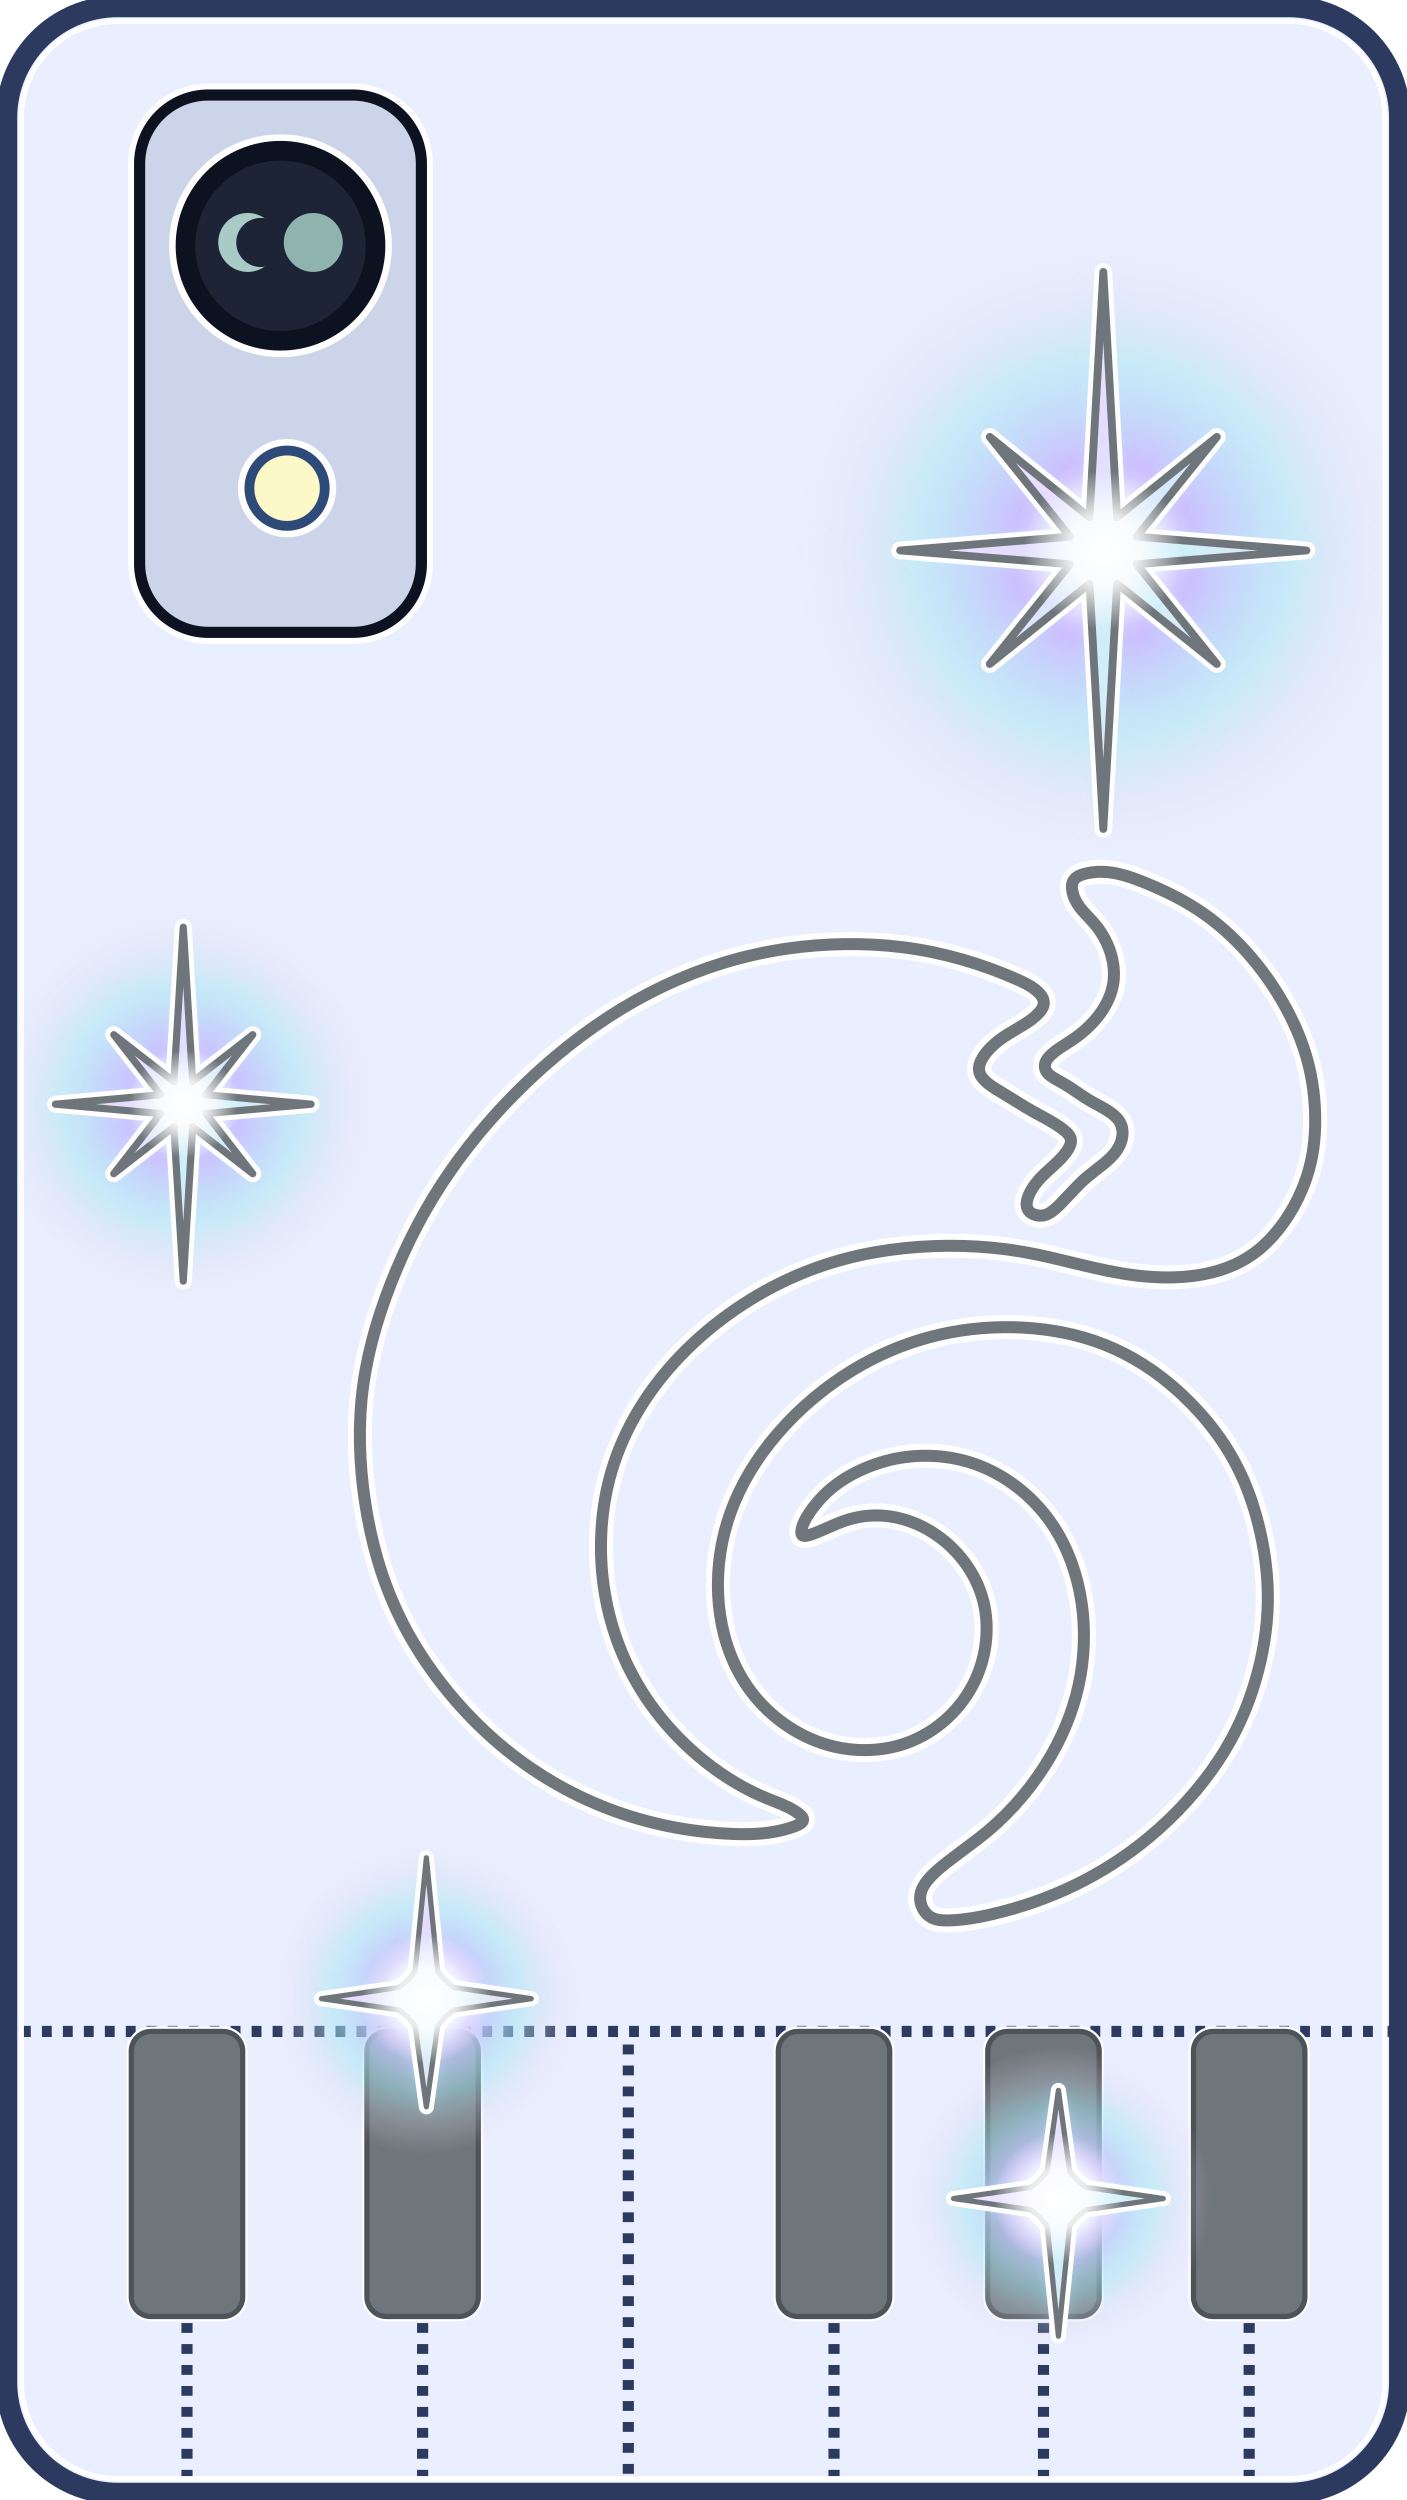
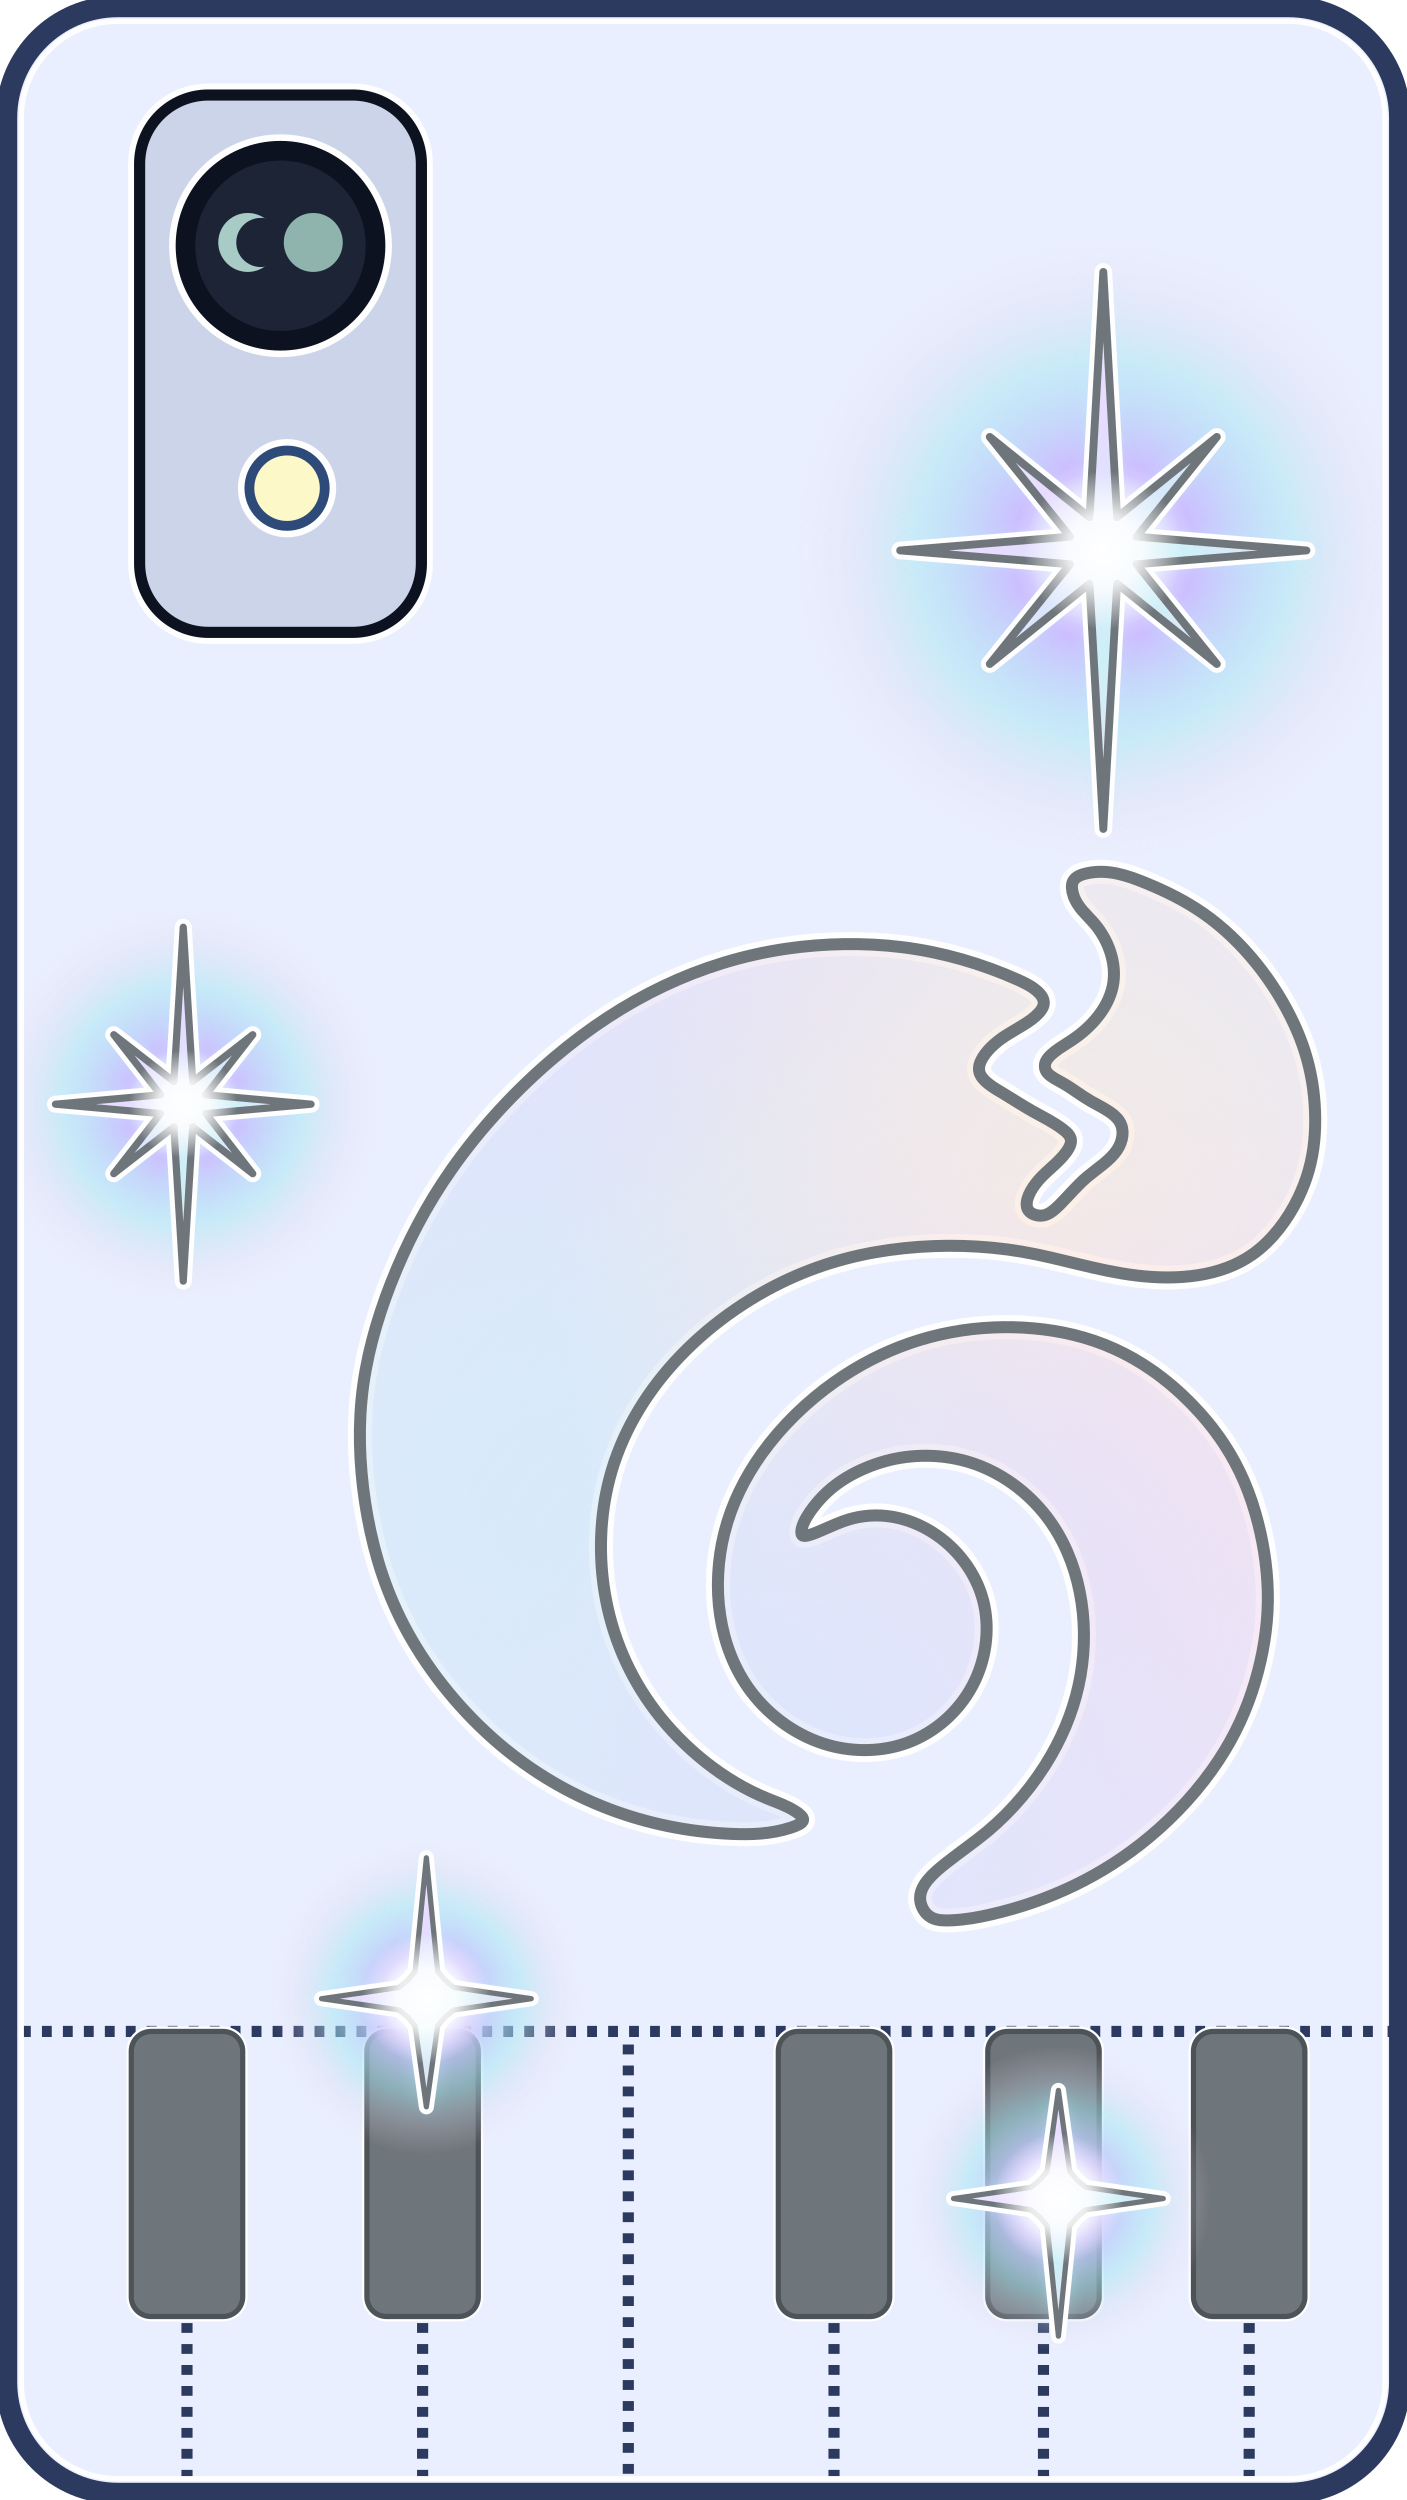
<svg xmlns="http://www.w3.org/2000/svg" viewBox="101 60 429.19 763" aria-hidden="true">
  <style>.tw{animation:tw 3.6s ease-in-out infinite;transform-box:fill-box;transform-origin:center}.core{animation-name:twc}@keyframes tw{0%,100%{opacity:.55}50%{opacity:1}}@keyframes twc{0%,100%{opacity:.6;transform:scale(.8)}50%{opacity:1;transform:scale(1.15)}}@media (prefers-reduced-motion:reduce){.tw{animation:none}}</style>
  <defs>
    <clipPath id="c">
      <rect x="101" y="60" width="429.19" height="763" rx="36" />
    </clipPath>
+     <radialGradient id="lb0" cx="0.3" cy="0.26" r=".55">
+       <stop offset="0" stop-color="#ddd3fb" />
+       <stop offset="1" stop-color="#ddd3fb" stop-opacity="0" />
+     </radialGradient>
+     <radialGradient id="lb1" cx="0.22" cy="0.62" r=".55">
+       <stop offset="0" stop-color="#c4ecf2" />
+       <stop offset="1" stop-color="#c4ecf2" stop-opacity="0" />
+     </radialGradient>
+     <radialGradient id="lb2" cx="0.74" cy="0.34" r=".55">
+       <stop offset="0" stop-color="#fdeac8" />
+       <stop offset="1" stop-color="#fdeac8" stop-opacity="0" />
+     </radialGradient>
+     <radialGradient id="lb3" cx="0.76" cy="0.7" r=".55">
+       <stop offset="0" stop-color="#f6d2ec" />
+       <stop offset="1" stop-color="#f6d2ec" stop-opacity="0" />
+     </radialGradient>
+     <radialGradient id="lb4" cx="0.48" cy="0.84" r=".55">
+       <stop offset="0" stop-color="#d4defb" />
+       <stop offset="1" stop-color="#d4defb" stop-opacity="0" />
+     </radialGradient>
    <radialGradient id="glow">
      <stop offset="0" stop-color="#fdfcff" />
      <stop offset=".3" stop-color="#cbbcff" stop-opacity=".95" />
      <stop offset=".62" stop-color="#a7e6f2" stop-opacity=".5" />
      <stop offset="1" stop-color="#f6c9ea" stop-opacity="0" />
    </radialGradient>
    <radialGradient id="core">
      <stop offset="0" stop-color="#fff" />
      <stop offset=".45" stop-color="#fff" stop-opacity=".85" />
      <stop offset="1" stop-color="#fff" stop-opacity="0" />
    </radialGradient>
    <linearGradient id="holo" x1="0" y1="0" x2="1" y2="1">
      <stop offset="0" stop-color="#ffffff" />
      <stop offset=".38" stop-color="#e6dcff" />
      <stop offset=".6" stop-color="#cdf0f8" />
      <stop offset=".82" stop-color="#fbd9ee" />
      <stop offset="1" stop-color="#ffffff" />
    </linearGradient>
    <filter id="soft" x="-30%" y="-30%" width="160%" height="160%">
      <feGaussianBlur stdDeviation="3" />
    </filter>
+     <path id="mk" d="M 763.2,633.8 C 705.9,636.2 653.0,654.7 606.8,687.4 C 579.6,706.6 554.8,730.7 535.4,757.7 C 518.5,781.4 505.7,807.2 498.6,835.3 C 485.3,887.9 492.1,948.2 524.8,991.6 C 543.6,1016.5 571.0,1035.9 601.4,1044.3 C 626.6,1051.2 653.8,1050.6 677.9,1041.9 C 707.0,1031.3 731.6,1008.8 744.9,980.3 C 756.2,956.1 759.4,927.6 752.7,901.9 C 738.2,846.7 677.8,804.9 620.2,822.6 C 605.6,827.1 591.2,835.4 580.7,838.1 C 578.2,838.7 575.9,839.0 574.9,837.7 C 573.8,836.3 574.0,833.3 574.9,830.1 C 576.8,823.6 581.4,816.3 586.3,810.0 C 597.3,795.7 609.8,786.0 623.8,778.3 C 635.7,771.9 648.7,766.9 662.2,763.7 C 687.6,757.9 714.7,758.6 739.6,766.3 C 769.4,775.5 795.9,794.8 814.9,819.4 C 848.1,862.5 857.7,922.1 848.4,975.7 C 843.6,1003.4 833.7,1029.5 819.6,1054.0 C 803.4,1082.2 781.6,1108.3 756.4,1129.3 C 743.9,1139.6 730.6,1148.7 716.9,1159.5 C 703.4,1170.1 689.6,1182.2 690.9,1196.3 C 691.6,1203.1 695.7,1210.3 702.2,1213.6 C 707.7,1216.5 715.0,1216.5 721.9,1216.2 C 736.0,1215.5 748.5,1213.2 760.9,1210.3 C 817.0,1197.4 869.8,1172.9 915.9,1134.5 C 942.0,1112.8 965.9,1086.6 984.1,1058.9 C 1000.2,1034.5 1011.9,1009.0 1020.1,981.2 C 1027.4,956.4 1032.0,929.8 1032.4,902.9 C 1032.7,876.8 1029.1,850.4 1022.8,825.9 C 1015.7,797.9 1005.1,772.2 989.1,748.0 C 971.0,720.6 946.0,695.1 918.9,676.1 C 895.0,659.4 869.4,647.8 841.1,641.0 C 816.2,635.0 789.2,632.7 763.2,633.8 ZM 855.6,187.5 C 849.5,188.7 843.3,190.9 841.0,195.7 C 839.2,199.5 839.9,204.9 841.5,209.6 C 845.4,221.4 854.8,228.6 862.5,237.7 C 875.7,253.4 883.4,275.0 880.7,294.7 C 877.7,316.6 862.0,336.0 843.4,349.2 C 838.4,352.8 833.1,355.9 827.5,359.7 C 822.3,363.3 816.9,367.6 814.6,372.1 C 812.6,376.2 813.1,380.5 816.0,383.9 C 819.1,387.6 825.0,390.4 830.1,393.3 C 840.9,399.3 848.1,405.5 858.5,411.5 C 868.4,417.2 881.3,422.8 886.6,431.4 C 891.8,439.7 890.1,450.7 884.2,459.6 C 877.4,469.8 865.1,477.4 855.2,485.7 C 845.0,494.3 837.4,503.7 827.7,513.5 C 823.1,518.0 818.1,522.5 812.3,523.7 C 807.3,524.7 801.6,523.2 798.5,520.3 C 791.9,514.1 797.2,501.8 804.4,492.5 C 812.3,482.1 822.6,475.5 831.2,465.5 C 835.5,460.5 839.4,454.7 839.0,449.9 C 838.7,445.6 835.0,442.1 830.7,438.9 C 822.0,432.3 811.0,426.8 801.6,421.6 C 791.8,416.1 783.8,410.8 773.4,404.5 C 763.3,398.5 751.0,391.6 749.0,382.7 C 746.9,373.9 755.1,363.1 763.8,355.5 C 772.7,347.6 782.1,343.0 792.2,336.7 C 797.7,333.3 803.4,329.4 807.5,324.8 C 809.4,322.7 810.9,320.5 811.7,318.3 C 812.3,316.4 812.5,314.4 812.0,312.4 C 810.9,307.7 806.1,303.3 801.2,299.9 C 796.6,296.8 792.0,294.7 787.3,292.5 C 751.6,276.6 713.2,265.2 672.6,260.2 C 635.6,255.7 596.9,256.4 560.1,261.7 C 474.2,274.2 398.9,311.7 332.1,368.1 C 294.1,400.1 258.9,438.2 230.8,478.2 C 205.7,513.9 186.4,551.2 170.9,590.7 C 156.8,626.9 145.9,665.0 142.1,705.2 C 138.5,742.9 141.2,782.5 147.9,819.3 C 155.3,859.8 167.6,897.0 187.0,932.6 C 209.5,973.7 241.5,1012.6 278.0,1043.5 C 342.5,1098.0 421.1,1127.7 505.9,1131.3 C 525.0,1132.1 544.4,1131.5 563.7,1125.2 C 569.6,1123.3 575.5,1120.8 575.9,1117.7 C 576.3,1114.9 572.2,1111.5 567.8,1108.8 C 559.3,1103.4 549.9,1100.3 540.6,1096.5 C 498.3,1079.3 458.9,1047.6 430.5,1010.1 C 404.9,976.1 388.3,937.3 381.2,895.5 C 374.9,858.3 376.2,818.8 385.7,782.3 C 396.9,739.5 419.6,700.8 449.6,667.9 C 481.1,633.4 520.7,605.1 562.4,586.0 C 598.3,569.6 635.6,560.0 675.8,555.9 C 713.3,552.0 753.2,553.0 790.3,559.3 C 829.2,565.9 865.0,578.3 904.2,582.9 C 943.4,587.5 986.0,584.3 1017.7,561.8 C 1036.8,548.2 1052.0,527.7 1062.2,506.7 C 1070.9,488.7 1076.1,470.4 1078.0,450.2 C 1079.8,431.5 1078.9,411.2 1075.9,392.7 C 1072.5,372.4 1066.7,354.3 1058.4,336.3 C 1039.3,294.8 1007.7,254.1 969.3,227.3 C 951.3,214.7 931.9,205.2 911.8,197.0 C 893.9,189.7 875.5,183.5 855.6,187.5 Z" />
  </defs>
  <rect x="101" y="60" width="429.19" height="763" rx="36" fill="#e9effe" />
  <g clip-path="url(#c)">
    <line x1="101" y1="680" x2="530.19" y2="680" stroke="#2b3a5e" stroke-width="3.4" stroke-dasharray="3 3.4" />
    <line x1="158.07" y1="769" x2="158.07" y2="823" stroke="#2b3a5e" stroke-width="3.4" stroke-dasharray="3 3.4" />
    <line x1="229.98" y1="769" x2="229.98" y2="823" stroke="#2b3a5e" stroke-width="3.4" stroke-dasharray="3 3.4" />
    <line x1="355.54" y1="769" x2="355.54" y2="823" stroke="#2b3a5e" stroke-width="3.4" stroke-dasharray="3 3.4" />
    <line x1="419.47" y1="769" x2="419.47" y2="823" stroke="#2b3a5e" stroke-width="3.4" stroke-dasharray="3 3.4" />
    <line x1="482.25" y1="769" x2="482.25" y2="823" stroke="#2b3a5e" stroke-width="3.4" stroke-dasharray="3 3.4" />
    <line x1="292.76" y1="684" x2="292.76" y2="823" stroke="#2b3a5e" stroke-width="3.4" stroke-dasharray="3 3.4" />
    <rect x="141.07" y="680" width="34" height="87" rx="6" fill="#6f767b" stroke="#fefefe" stroke-width="3" />
    <rect x="141.07" y="680" width="34" height="87" rx="6" fill="#6f767b" stroke="#4d5459" stroke-width="1.6" />
    <rect x="212.98" y="680" width="34" height="87" rx="6" fill="#6f767b" stroke="#fefefe" stroke-width="3" />
    <rect x="212.98" y="680" width="34" height="87" rx="6" fill="#6f767b" stroke="#4d5459" stroke-width="1.6" />
    <rect x="338.54" y="680" width="34" height="87" rx="6" fill="#6f767b" stroke="#fefefe" stroke-width="3" />
    <rect x="338.54" y="680" width="34" height="87" rx="6" fill="#6f767b" stroke="#4d5459" stroke-width="1.6" />
    <rect x="402.47" y="680" width="34" height="87" rx="6" fill="#6f767b" stroke="#fefefe" stroke-width="3" />
    <rect x="402.47" y="680" width="34" height="87" rx="6" fill="#6f767b" stroke="#4d5459" stroke-width="1.6" />
    <rect x="465.25" y="680" width="34" height="87" rx="6" fill="#6f767b" stroke="#fefefe" stroke-width="3" />
    <rect x="465.25" y="680" width="34" height="87" rx="6" fill="#6f767b" stroke="#4d5459" stroke-width="1.6" />
  </g>
  <g class="glow" clip-path="url(#c)">
    <g class="glow" transform="translate(41.73 0)">
      <circle class="tw" style="animation-delay:0s" cx="396" cy="228" r="93.5" fill="url(#glow)" />
      <path d="M396.00 143.00 L400.21 217.84 L430.65 193.35 L406.16 223.79 L458.00 228.00 L406.16 232.21 L430.65 262.65 L400.21 238.16 L396.00 313.00 L391.79 238.16 L361.35 262.65 L385.84 232.21 L334.00 228.00 L385.84 223.79 L361.35 193.35 L391.79 217.84Z" fill="#bfeefa" filter="url(#soft)" />
    </g>
    <g class="glow" transform="translate(6.93 0)">
      <circle class="tw" style="animation-delay:1.1s" cx="150" cy="397" r="59.4" fill="url(#glow)" />
      <path d="M150.00 343.00 L152.87 390.07 L171.21 375.79 L156.93 394.13 L189.00 397.00 L156.93 399.87 L171.21 418.21 L152.87 403.93 L150.00 451.00 L147.13 403.93 L128.79 418.21 L143.07 399.87 L111.00 397.00 L143.07 394.13 L128.79 375.79 L147.13 390.07Z" fill="#bfeefa" filter="url(#soft)" />
    </g>
    <g class="glow" transform="translate(16.13 0)">
      <circle class="tw" style="animation-delay:2.0s" cx="215" cy="670" r="47.3" fill="url(#glow)" />
      <path d="M215.00 627.00 L218.44 661.69 L220.66 664.34 L223.31 666.56 L247.00 670.00 L223.31 673.44 L220.66 675.66 L218.44 678.31 L215.00 703.00 L211.56 678.31 L209.34 675.66 L206.69 673.44 L183.00 670.00 L206.69 666.56 L209.34 664.34 L211.56 661.69Z" fill="#bfeefa" filter="url(#soft)" />
    </g>
    <g class="glow" transform="translate(40.03 0)">
      <circle class="tw" style="animation-delay:0.6s" cx="384" cy="731" r="46.2" fill="url(#glow)" />
      <path d="M384.00 698.00 L387.44 722.69 L389.66 725.34 L392.31 727.56 L416.00 731.00 L392.31 734.44 L389.66 736.66 L387.44 739.31 L384.00 773.00 L380.56 739.31 L378.34 736.66 L375.69 734.44 L352.00 731.00 L375.69 727.56 L378.34 725.34 L380.56 722.69Z" fill="#bfeefa" filter="url(#soft)" />
    </g>
  </g>
  <g transform="translate(31.69 0)">
    <g transform="translate(135.49 268.21) scale(0.3107)" fill="none" stroke-linejoin="round" stroke-linecap="round">
-       <path d="M 763.2,633.8 C 705.9,636.2 653.0,654.7 606.8,687.4 C 579.6,706.6 554.8,730.7 535.4,757.7 C 518.5,781.4 505.7,807.2 498.6,835.3 C 485.3,887.9 492.1,948.2 524.8,991.6 C 543.6,1016.5 571.0,1035.9 601.4,1044.3 C 626.6,1051.2 653.8,1050.6 677.9,1041.9 C 707.0,1031.3 731.6,1008.8 744.9,980.3 C 756.2,956.1 759.4,927.6 752.7,901.9 C 738.2,846.7 677.8,804.9 620.2,822.6 C 605.6,827.1 591.2,835.4 580.7,838.1 C 578.2,838.7 575.9,839.0 574.9,837.7 C 573.8,836.3 574.0,833.3 574.9,830.1 C 576.8,823.6 581.4,816.3 586.3,810.0 C 597.3,795.7 609.8,786.0 623.8,778.3 C 635.7,771.9 648.7,766.9 662.2,763.7 C 687.6,757.9 714.7,758.6 739.6,766.3 C 769.4,775.5 795.9,794.8 814.9,819.4 C 848.1,862.5 857.7,922.1 848.4,975.7 C 843.6,1003.4 833.7,1029.5 819.6,1054.0 C 803.4,1082.2 781.6,1108.3 756.4,1129.3 C 743.9,1139.6 730.6,1148.7 716.9,1159.5 C 703.4,1170.1 689.6,1182.2 690.9,1196.3 C 691.6,1203.1 695.7,1210.3 702.2,1213.6 C 707.7,1216.5 715.0,1216.5 721.9,1216.2 C 736.0,1215.5 748.5,1213.2 760.9,1210.3 C 817.0,1197.4 869.8,1172.9 915.9,1134.5 C 942.0,1112.8 965.9,1086.6 984.1,1058.9 C 1000.2,1034.5 1011.9,1009.0 1020.1,981.2 C 1027.4,956.4 1032.0,929.8 1032.4,902.9 C 1032.7,876.8 1029.1,850.4 1022.8,825.9 C 1015.7,797.9 1005.1,772.2 989.1,748.0 C 971.0,720.6 946.0,695.1 918.9,676.1 C 895.0,659.4 869.4,647.8 841.1,641.0 C 816.2,635.0 789.2,632.7 763.2,633.8 ZM 855.6,187.5 C 849.5,188.7 843.3,190.9 841.0,195.7 C 839.2,199.5 839.9,204.9 841.5,209.6 C 845.4,221.4 854.8,228.6 862.5,237.7 C 875.7,253.4 883.4,275.0 880.7,294.7 C 877.7,316.6 862.0,336.0 843.4,349.2 C 838.4,352.8 833.1,355.9 827.5,359.7 C 822.3,363.3 816.9,367.6 814.6,372.1 C 812.6,376.2 813.1,380.5 816.0,383.9 C 819.1,387.6 825.0,390.4 830.1,393.3 C 840.9,399.3 848.1,405.5 858.5,411.5 C 868.4,417.2 881.3,422.8 886.6,431.4 C 891.8,439.7 890.1,450.7 884.2,459.6 C 877.4,469.8 865.1,477.4 855.2,485.7 C 845.0,494.3 837.4,503.7 827.7,513.5 C 823.1,518.0 818.1,522.5 812.3,523.7 C 807.3,524.7 801.6,523.2 798.5,520.3 C 791.9,514.1 797.2,501.8 804.4,492.5 C 812.3,482.1 822.6,475.5 831.2,465.5 C 835.5,460.5 839.4,454.7 839.0,449.9 C 838.7,445.6 835.0,442.1 830.7,438.9 C 822.0,432.3 811.0,426.8 801.6,421.6 C 791.8,416.1 783.8,410.8 773.4,404.5 C 763.3,398.5 751.0,391.6 749.0,382.7 C 746.9,373.9 755.1,363.1 763.8,355.5 C 772.7,347.6 782.1,343.0 792.2,336.7 C 797.7,333.3 803.4,329.4 807.5,324.8 C 809.4,322.7 810.9,320.5 811.7,318.3 C 812.3,316.4 812.5,314.4 812.0,312.4 C 810.9,307.7 806.1,303.3 801.2,299.9 C 796.6,296.8 792.0,294.7 787.3,292.5 C 751.6,276.6 713.2,265.2 672.6,260.2 C 635.6,255.7 596.9,256.4 560.1,261.7 C 474.2,274.2 398.9,311.7 332.1,368.1 C 294.1,400.1 258.9,438.2 230.8,478.2 C 205.7,513.9 186.4,551.2 170.9,590.7 C 156.8,626.9 145.9,665.0 142.1,705.2 C 138.5,742.9 141.2,782.5 147.9,819.3 C 155.3,859.8 167.6,897.0 187.0,932.6 C 209.5,973.7 241.5,1012.6 278.0,1043.5 C 342.5,1098.0 421.1,1127.7 505.9,1131.3 C 525.0,1132.1 544.4,1131.5 563.7,1125.2 C 569.6,1123.3 575.5,1120.8 575.9,1117.7 C 576.3,1114.9 572.2,1111.5 567.8,1108.8 C 559.3,1103.4 549.9,1100.3 540.6,1096.5 C 498.3,1079.3 458.9,1047.6 430.5,1010.1 C 404.9,976.1 388.3,937.3 381.2,895.5 C 374.9,858.3 376.2,818.8 385.7,782.3 C 396.9,739.5 419.6,700.8 449.6,667.9 C 481.1,633.4 520.7,605.1 562.4,586.0 C 598.3,569.6 635.6,560.0 675.8,555.9 C 713.3,552.0 753.2,553.0 790.3,559.3 C 829.2,565.9 865.0,578.3 904.2,582.9 C 943.4,587.5 986.0,584.3 1017.7,561.8 C 1036.8,548.2 1052.0,527.7 1062.2,506.7 C 1070.9,488.7 1076.1,470.4 1078.0,450.2 C 1079.8,431.5 1078.9,411.2 1075.9,392.7 C 1072.5,372.4 1066.7,354.3 1058.4,336.3 C 1039.3,294.8 1007.7,254.1 969.3,227.3 C 951.3,214.7 931.9,205.2 911.8,197.0 C 893.9,189.7 875.5,183.5 855.6,187.5 Z" stroke="#fefefe" stroke-width="23.61" />
-       <path d="M 763.2,633.8 C 705.9,636.2 653.0,654.7 606.8,687.4 C 579.6,706.6 554.8,730.7 535.4,757.7 C 518.5,781.4 505.7,807.2 498.6,835.3 C 485.3,887.9 492.1,948.2 524.8,991.6 C 543.6,1016.5 571.0,1035.9 601.4,1044.3 C 626.6,1051.2 653.8,1050.6 677.9,1041.9 C 707.0,1031.3 731.6,1008.8 744.9,980.3 C 756.2,956.1 759.4,927.6 752.7,901.9 C 738.2,846.7 677.8,804.9 620.2,822.6 C 605.6,827.1 591.2,835.4 580.7,838.1 C 578.2,838.7 575.9,839.0 574.9,837.7 C 573.8,836.3 574.0,833.3 574.9,830.1 C 576.8,823.6 581.4,816.3 586.3,810.0 C 597.3,795.7 609.8,786.0 623.8,778.3 C 635.7,771.9 648.7,766.9 662.2,763.7 C 687.6,757.9 714.7,758.6 739.6,766.3 C 769.4,775.5 795.9,794.8 814.9,819.4 C 848.1,862.5 857.7,922.1 848.4,975.7 C 843.6,1003.4 833.7,1029.5 819.6,1054.0 C 803.4,1082.2 781.6,1108.3 756.4,1129.3 C 743.9,1139.6 730.6,1148.7 716.9,1159.5 C 703.4,1170.1 689.6,1182.2 690.9,1196.3 C 691.6,1203.1 695.7,1210.3 702.2,1213.6 C 707.7,1216.5 715.0,1216.5 721.9,1216.2 C 736.0,1215.5 748.5,1213.2 760.9,1210.3 C 817.0,1197.4 869.8,1172.9 915.9,1134.5 C 942.0,1112.8 965.9,1086.6 984.1,1058.9 C 1000.2,1034.5 1011.9,1009.0 1020.1,981.2 C 1027.4,956.4 1032.0,929.8 1032.4,902.9 C 1032.7,876.8 1029.1,850.4 1022.8,825.9 C 1015.7,797.9 1005.1,772.2 989.1,748.0 C 971.0,720.6 946.0,695.1 918.9,676.1 C 895.0,659.4 869.4,647.8 841.1,641.0 C 816.2,635.0 789.2,632.7 763.2,633.8 ZM 855.6,187.5 C 849.5,188.7 843.3,190.9 841.0,195.7 C 839.2,199.5 839.9,204.9 841.5,209.6 C 845.4,221.4 854.8,228.6 862.5,237.7 C 875.7,253.4 883.4,275.0 880.7,294.7 C 877.7,316.6 862.0,336.0 843.4,349.2 C 838.4,352.8 833.1,355.9 827.5,359.7 C 822.3,363.3 816.9,367.6 814.6,372.1 C 812.6,376.2 813.1,380.5 816.0,383.9 C 819.1,387.6 825.0,390.4 830.1,393.3 C 840.9,399.3 848.1,405.5 858.5,411.5 C 868.4,417.2 881.3,422.8 886.6,431.4 C 891.8,439.7 890.1,450.7 884.2,459.6 C 877.4,469.8 865.1,477.4 855.2,485.7 C 845.0,494.3 837.4,503.7 827.7,513.5 C 823.1,518.0 818.1,522.5 812.3,523.7 C 807.3,524.7 801.6,523.2 798.5,520.3 C 791.9,514.1 797.2,501.8 804.4,492.5 C 812.3,482.1 822.6,475.5 831.2,465.5 C 835.5,460.5 839.4,454.7 839.0,449.9 C 838.7,445.6 835.0,442.1 830.7,438.9 C 822.0,432.3 811.0,426.8 801.6,421.6 C 791.8,416.1 783.8,410.8 773.4,404.5 C 763.3,398.5 751.0,391.6 749.0,382.7 C 746.9,373.9 755.1,363.1 763.8,355.5 C 772.7,347.6 782.1,343.0 792.2,336.7 C 797.7,333.3 803.4,329.4 807.5,324.8 C 809.4,322.7 810.9,320.5 811.7,318.3 C 812.3,316.4 812.5,314.4 812.0,312.4 C 810.9,307.7 806.1,303.3 801.2,299.9 C 796.6,296.8 792.0,294.7 787.3,292.5 C 751.6,276.6 713.2,265.2 672.6,260.2 C 635.6,255.7 596.9,256.4 560.1,261.7 C 474.2,274.2 398.9,311.7 332.1,368.1 C 294.1,400.1 258.9,438.2 230.8,478.2 C 205.7,513.9 186.4,551.2 170.9,590.7 C 156.8,626.9 145.9,665.0 142.1,705.2 C 138.5,742.9 141.2,782.5 147.9,819.3 C 155.3,859.8 167.6,897.0 187.0,932.6 C 209.5,973.7 241.5,1012.6 278.0,1043.5 C 342.5,1098.0 421.1,1127.7 505.9,1131.3 C 525.0,1132.1 544.4,1131.5 563.7,1125.2 C 569.6,1123.3 575.5,1120.8 575.9,1117.7 C 576.3,1114.9 572.2,1111.5 567.8,1108.8 C 559.3,1103.4 549.9,1100.3 540.6,1096.5 C 498.3,1079.3 458.9,1047.6 430.5,1010.1 C 404.9,976.1 388.3,937.3 381.2,895.5 C 374.9,858.3 376.2,818.8 385.7,782.3 C 396.9,739.5 419.6,700.8 449.6,667.9 C 481.1,633.4 520.7,605.1 562.4,586.0 C 598.3,569.6 635.6,560.0 675.8,555.9 C 713.3,552.0 753.2,553.0 790.3,559.3 C 829.2,565.9 865.0,578.3 904.2,582.9 C 943.4,587.5 986.0,584.3 1017.7,561.8 C 1036.8,548.2 1052.0,527.7 1062.2,506.7 C 1070.9,488.7 1076.1,470.4 1078.0,450.2 C 1079.8,431.5 1078.9,411.2 1075.9,392.7 C 1072.5,372.4 1066.7,354.3 1058.4,336.3 C 1039.3,294.8 1007.7,254.1 969.3,227.3 C 951.3,214.7 931.9,205.2 911.8,197.0 C 893.9,189.7 875.5,183.5 855.6,187.5 Z" stroke="#6f767b" stroke-width="11.81" />
+       <use href="#mk" stroke="#fefefe" stroke-width="23.61" />
+       <g opacity=".55" stroke="none">
+         <use href="#mk" fill="#e4dffb" />
+         <use href="#mk" fill="url(#lb0)" />
+         <use href="#mk" fill="url(#lb1)" />
+         <use href="#mk" fill="url(#lb2)" />
+         <use href="#mk" fill="url(#lb3)" />
+         <use href="#mk" fill="url(#lb4)" />
+       </g>
+       <use href="#mk" stroke="#6f767b" stroke-width="11.81" />
    </g>
  </g>
  <g transform="translate(41.73 0)">
    <path d="M396.00 143.00 L400.21 217.84 L430.65 193.35 L406.16 223.79 L458.00 228.00 L406.16 232.21 L430.65 262.65 L400.21 238.16 L396.00 313.00 L391.79 238.16 L361.35 262.65 L385.84 232.21 L334.00 228.00 L385.84 223.79 L361.35 193.35 L391.79 217.84Z" fill="none" stroke="#fefefe" stroke-width="5.4" stroke-linejoin="round" />
    <path data-star="" d="M396.00 143.00 L400.21 217.84 L430.65 193.35 L406.16 223.79 L458.00 228.00 L406.16 232.21 L430.65 262.65 L400.21 238.16 L396.00 313.00 L391.79 238.16 L361.35 262.65 L385.84 232.21 L334.00 228.00 L385.84 223.79 L361.35 193.35 L391.79 217.84Z" fill="url(#holo)" stroke="#6f767b" stroke-width="2.4" stroke-linejoin="round" />
    <circle class="tw core" style="animation-delay:0.4s" cx="396" cy="228" r="24.2" fill="url(#core)" />
  </g>
  <g transform="translate(6.93 0)">
    <path d="M150.00 343.00 L152.87 390.07 L171.21 375.79 L156.93 394.13 L189.00 397.00 L156.93 399.87 L171.21 418.21 L152.87 403.93 L150.00 451.00 L147.13 403.93 L128.79 418.21 L143.07 399.87 L111.00 397.00 L143.07 394.13 L128.79 375.79 L147.13 390.07Z" fill="none" stroke="#fefefe" stroke-width="5.2" stroke-linejoin="round" />
    <path data-star="" d="M150.00 343.00 L152.87 390.07 L171.21 375.79 L156.93 394.13 L189.00 397.00 L156.93 399.87 L171.21 418.21 L152.87 403.93 L150.00 451.00 L147.13 403.93 L128.79 418.21 L143.07 399.87 L111.00 397.00 L143.07 394.13 L128.79 375.79 L147.13 390.07Z" fill="url(#holo)" stroke="#6f767b" stroke-width="2.2" stroke-linejoin="round" />
    <circle class="tw core" style="animation-delay:1.5s" cx="150" cy="397" r="16.5" fill="url(#core)" />
  </g>
  <g transform="translate(16.13 0)">
    <path d="M215.00 627.00 L218.44 661.69 L220.66 664.34 L223.31 666.56 L247.00 670.00 L223.31 673.44 L220.66 675.66 L218.44 678.31 L215.00 703.00 L211.56 678.31 L209.34 675.66 L206.69 673.44 L183.00 670.00 L206.69 666.56 L209.34 664.34 L211.56 661.69Z" fill="none" stroke="#fefefe" stroke-width="4.6" stroke-linejoin="round" />
    <path data-star="" d="M215.00 627.00 L218.44 661.69 L220.66 664.34 L223.31 666.56 L247.00 670.00 L223.31 673.44 L220.66 675.66 L218.44 678.31 L215.00 703.00 L211.56 678.31 L209.34 675.66 L206.69 673.44 L183.00 670.00 L206.69 666.56 L209.34 664.34 L211.56 661.69Z" fill="url(#holo)" stroke="#6f767b" stroke-width="1.6" stroke-linejoin="round" />
    <circle class="tw core" style="animation-delay:2.4s" cx="215" cy="670" r="19.8" fill="url(#core)" />
  </g>
  <g transform="translate(40.03 0)">
    <path d="M384.00 698.00 L387.44 722.69 L389.66 725.34 L392.31 727.56 L416.00 731.00 L392.31 734.44 L389.66 736.66 L387.44 739.31 L384.00 773.00 L380.56 739.31 L378.34 736.66 L375.69 734.44 L352.00 731.00 L375.69 727.56 L378.34 725.34 L380.56 722.69Z" fill="none" stroke="#fefefe" stroke-width="4.6" stroke-linejoin="round" />
    <path data-star="" d="M384.00 698.00 L387.44 722.69 L389.66 725.34 L392.31 727.56 L416.00 731.00 L392.31 734.44 L389.66 736.66 L387.44 739.31 L384.00 773.00 L380.56 739.31 L378.34 736.66 L375.69 734.44 L352.00 731.00 L375.69 727.56 L378.34 725.34 L380.56 722.69Z" fill="url(#holo)" stroke="#6f767b" stroke-width="1.6" stroke-linejoin="round" />
    <circle class="tw core" style="animation-delay:1.0s" cx="384" cy="731" r="19.8" fill="url(#core)" />
  </g>
  <g transform="translate(10.61 0)">
    <rect x="133" y="89" width="86" height="164" rx="21" fill="#cbd4e8" stroke="#fefefe" stroke-width="7" />
    <rect x="133" y="89" width="86" height="164" rx="21" fill="#cbd4e8" stroke="#0d1220" stroke-width="3.4" />
    <circle cx="176" cy="135" r="33" fill="#0d1220" stroke="#fefefe" stroke-width="2" />
    <circle cx="176" cy="135" r="26" fill="#1c2436" />
    <circle cx="166" cy="134" r="9" fill="#a8cbc6" />
    <circle cx="170" cy="134" r="7.5" fill="#1c2436" />
    <circle cx="186" cy="134" r="9" fill="#8fb3ad" />
    <circle cx="178" cy="209" r="14" fill="#2e4a78" stroke="#fefefe" stroke-width="2" />
    <circle cx="178" cy="209" r="10" fill="#fdf8c8" />
  </g>
  <rect x="103" y="62" width="425.19" height="759" rx="34" fill="none" stroke="#2b3a5e" stroke-width="6.5" />
  <rect x="107.5" y="66.5" width="416.19" height="750" rx="29.5" fill="none" stroke="#fefefe" stroke-width="1.6" />
</svg>
